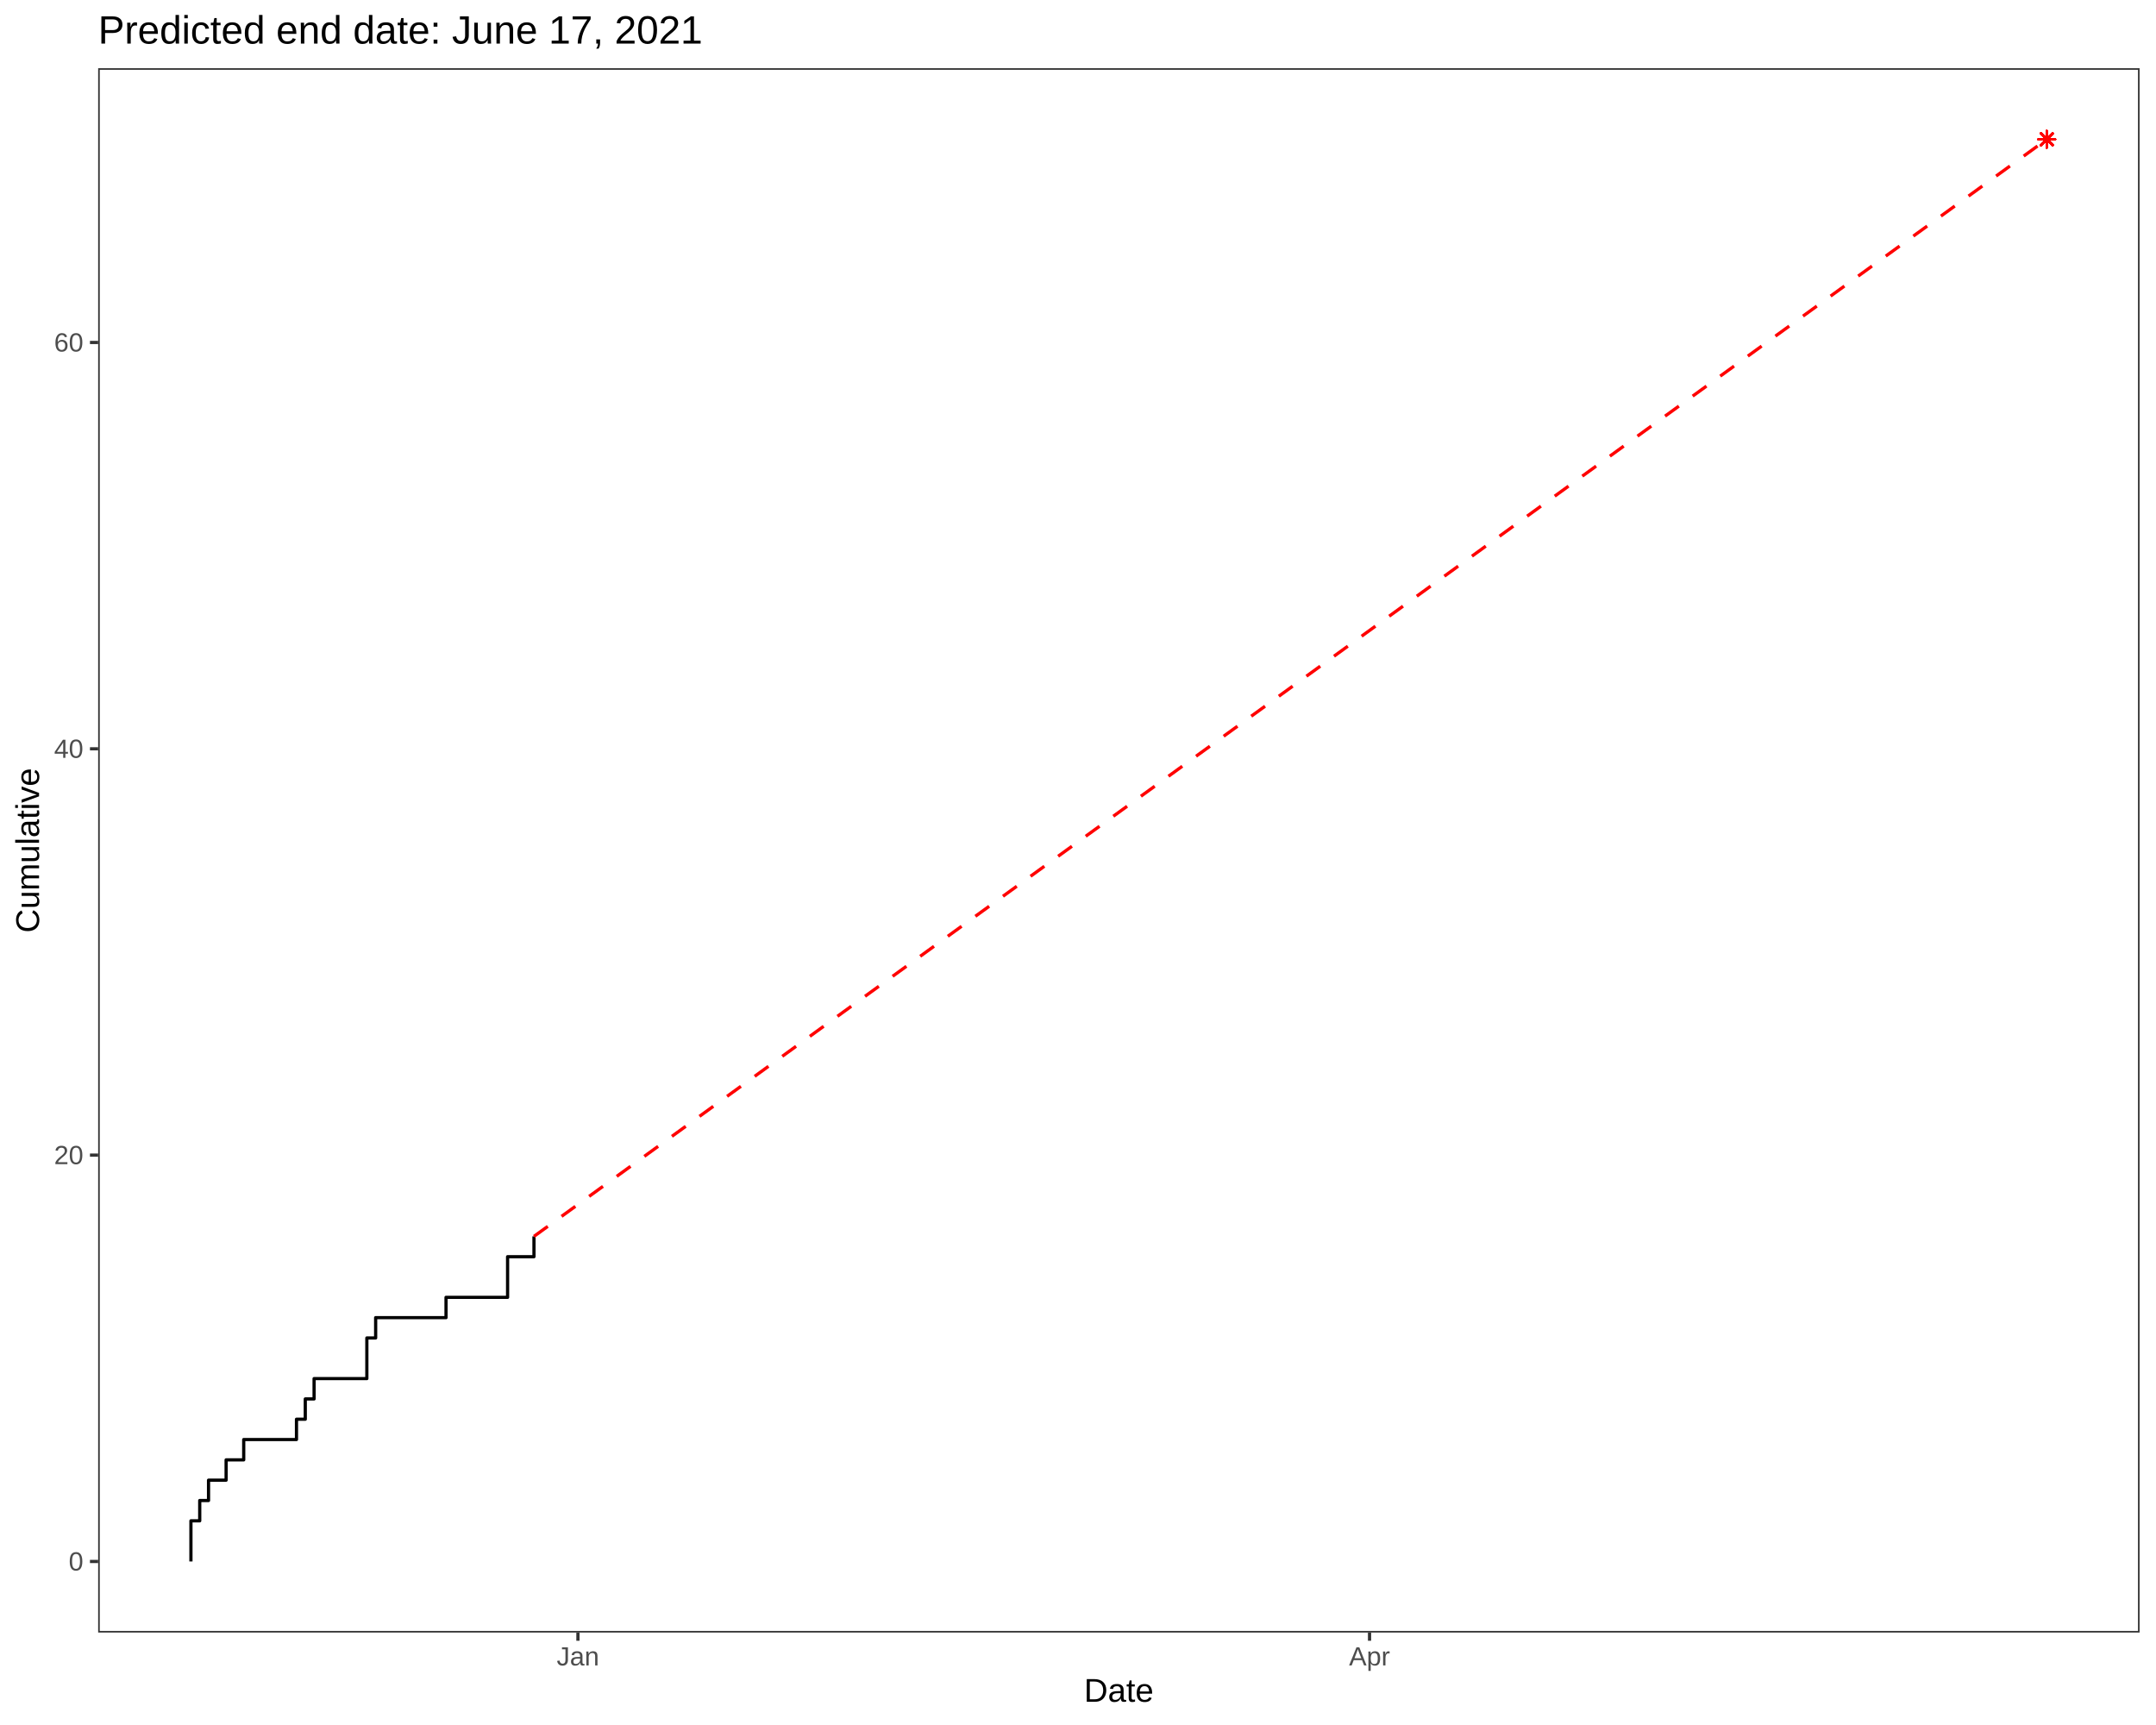
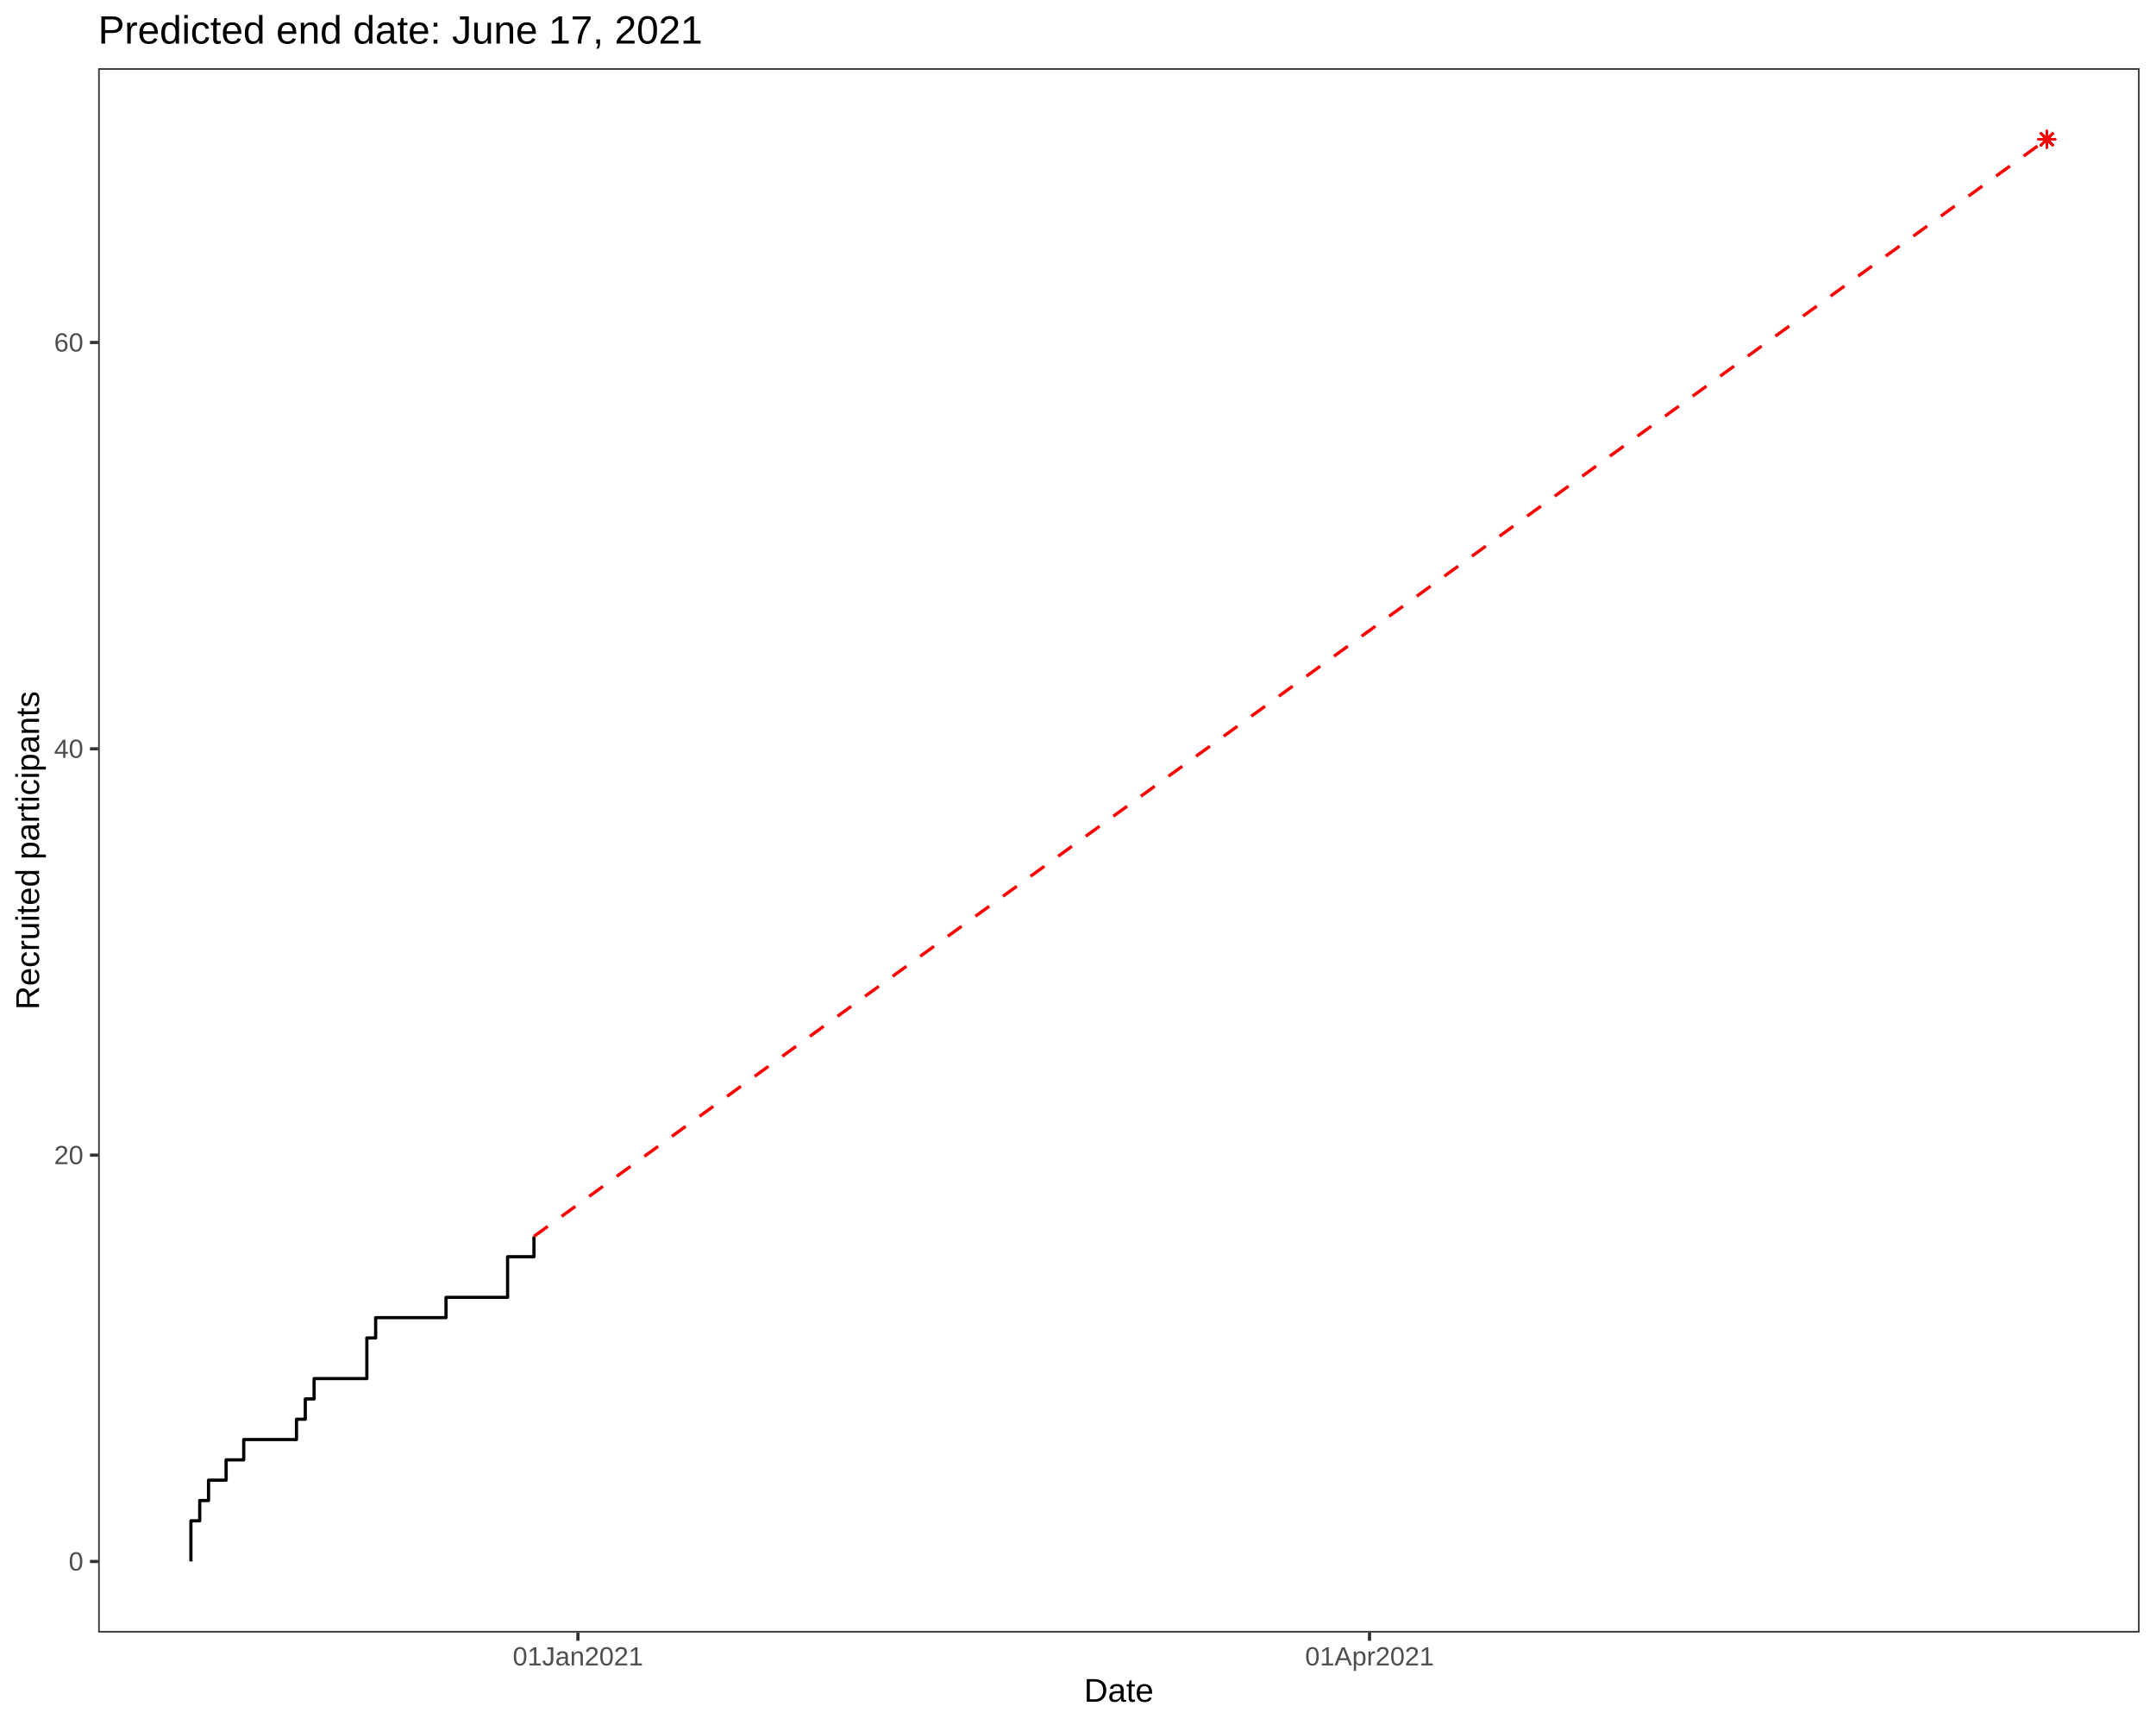
<svg xmlns="http://www.w3.org/2000/svg" viewBox="0 0 720.00 576.00">
  <defs>
    <style type="text/css">
    line, polyline, polygon, path, rect, circle {
      fill: none;
      stroke: #000000;
      stroke-linecap: round;
      stroke-linejoin: round;
      stroke-miterlimit: 10.00;
    }
  </style>
  </defs>
  <rect width="100%" height="100%" style="stroke: none; fill: #FFFFFF;" />
  <rect x="0.00" y="0.00" width="720.00" height="576.00" style="stroke-width: 1.07; stroke: #FFFFFF; fill: #FFFFFF;" />
  <defs>
    <clipPath id="cpMzIuNzh8NzE0LjUyfDU0NS4xM3wyMi43Nw==">
      <rect x="32.78" y="22.77" width="681.74" height="522.36" />
    </clipPath>
  </defs>
  <rect x="32.78" y="22.77" width="681.74" height="522.36" style="stroke-width: 1.07; stroke: none; fill: #FFFFFF;" clip-path="url(#cpMzIuNzh8NzE0LjUyfDU0NS4xM3wyMi43Nw==)" />
  <polyline points="63.76,521.39 63.76,521.39 63.76,507.82 66.70,507.82 66.70,501.04 69.64,501.04 69.64,494.25 75.51,494.25 75.51,487.47 81.39,487.47 81.39,480.68 99.01,480.68 99.01,473.90 101.95,473.90 101.95,467.12 104.89,467.12 104.89,460.33 122.51,460.33 122.51,446.76 125.45,446.76 125.45,439.98 148.95,439.98 148.95,433.20 169.51,433.20 169.51,419.63 178.32,419.63 178.32,412.84 " style="stroke-width: 1.07; stroke-linecap: butt;" clip-path="url(#cpMzIuNzh8NzE0LjUyfDU0NS4xM3wyMi43Nw==)" />
  <polyline points="178.32,412.84 683.53,46.52 " style="stroke-width: 1.07; stroke: #FF0000; stroke-dasharray: 5.69,5.69; stroke-linecap: butt;" clip-path="url(#cpMzIuNzh8NzE0LjUyfDU0NS4xM3wyMi43Nw==)" />
  <line x1="681.58" y1="48.47" x2="685.49" y2="44.56" style="stroke-width: 0.71; stroke: #FF0000;" clip-path="url(#cpMzIuNzh8NzE0LjUyfDU0NS4xM3wyMi43Nw==)" />
  <line x1="681.58" y1="44.56" x2="685.49" y2="48.47" style="stroke-width: 0.71; stroke: #FF0000;" clip-path="url(#cpMzIuNzh8NzE0LjUyfDU0NS4xM3wyMi43Nw==)" />
  <line x1="680.77" y1="46.52" x2="686.30" y2="46.52" style="stroke-width: 0.71; stroke: #FF0000;" clip-path="url(#cpMzIuNzh8NzE0LjUyfDU0NS4xM3wyMi43Nw==)" />
  <line x1="683.53" y1="49.28" x2="683.53" y2="43.75" style="stroke-width: 0.71; stroke: #FF0000;" clip-path="url(#cpMzIuNzh8NzE0LjUyfDU0NS4xM3wyMi43Nw==)" />
  <line x1="681.58" y1="48.47" x2="685.49" y2="44.56" style="stroke-width: 0.71; stroke: #FF0000;" clip-path="url(#cpMzIuNzh8NzE0LjUyfDU0NS4xM3wyMi43Nw==)" />
  <line x1="681.58" y1="44.56" x2="685.49" y2="48.47" style="stroke-width: 0.71; stroke: #FF0000;" clip-path="url(#cpMzIuNzh8NzE0LjUyfDU0NS4xM3wyMi43Nw==)" />
  <line x1="680.77" y1="46.52" x2="686.30" y2="46.52" style="stroke-width: 0.71; stroke: #FF0000;" clip-path="url(#cpMzIuNzh8NzE0LjUyfDU0NS4xM3wyMi43Nw==)" />
  <line x1="683.53" y1="49.28" x2="683.53" y2="43.75" style="stroke-width: 0.71; stroke: #FF0000;" clip-path="url(#cpMzIuNzh8NzE0LjUyfDU0NS4xM3wyMi43Nw==)" />
  <line x1="681.58" y1="48.47" x2="685.49" y2="44.56" style="stroke-width: 0.71; stroke: #FF0000;" clip-path="url(#cpMzIuNzh8NzE0LjUyfDU0NS4xM3wyMi43Nw==)" />
  <line x1="681.58" y1="44.56" x2="685.49" y2="48.47" style="stroke-width: 0.71; stroke: #FF0000;" clip-path="url(#cpMzIuNzh8NzE0LjUyfDU0NS4xM3wyMi43Nw==)" />
  <line x1="680.77" y1="46.52" x2="686.30" y2="46.52" style="stroke-width: 0.71; stroke: #FF0000;" clip-path="url(#cpMzIuNzh8NzE0LjUyfDU0NS4xM3wyMi43Nw==)" />
  <line x1="683.53" y1="49.28" x2="683.53" y2="43.75" style="stroke-width: 0.71; stroke: #FF0000;" clip-path="url(#cpMzIuNzh8NzE0LjUyfDU0NS4xM3wyMi43Nw==)" />
  <line x1="681.58" y1="48.47" x2="685.49" y2="44.56" style="stroke-width: 0.71; stroke: #FF0000;" clip-path="url(#cpMzIuNzh8NzE0LjUyfDU0NS4xM3wyMi43Nw==)" />
  <line x1="681.58" y1="44.56" x2="685.49" y2="48.47" style="stroke-width: 0.71; stroke: #FF0000;" clip-path="url(#cpMzIuNzh8NzE0LjUyfDU0NS4xM3wyMi43Nw==)" />
  <line x1="680.77" y1="46.52" x2="686.30" y2="46.52" style="stroke-width: 0.71; stroke: #FF0000;" clip-path="url(#cpMzIuNzh8NzE0LjUyfDU0NS4xM3wyMi43Nw==)" />
  <line x1="683.53" y1="49.28" x2="683.53" y2="43.75" style="stroke-width: 0.71; stroke: #FF0000;" clip-path="url(#cpMzIuNzh8NzE0LjUyfDU0NS4xM3wyMi43Nw==)" />
  <line x1="681.58" y1="48.47" x2="685.49" y2="44.56" style="stroke-width: 0.71; stroke: #FF0000;" clip-path="url(#cpMzIuNzh8NzE0LjUyfDU0NS4xM3wyMi43Nw==)" />
  <line x1="681.58" y1="44.56" x2="685.49" y2="48.47" style="stroke-width: 0.71; stroke: #FF0000;" clip-path="url(#cpMzIuNzh8NzE0LjUyfDU0NS4xM3wyMi43Nw==)" />
  <line x1="680.77" y1="46.52" x2="686.30" y2="46.52" style="stroke-width: 0.71; stroke: #FF0000;" clip-path="url(#cpMzIuNzh8NzE0LjUyfDU0NS4xM3wyMi43Nw==)" />
  <line x1="683.53" y1="49.28" x2="683.53" y2="43.75" style="stroke-width: 0.71; stroke: #FF0000;" clip-path="url(#cpMzIuNzh8NzE0LjUyfDU0NS4xM3wyMi43Nw==)" />
  <line x1="681.58" y1="48.47" x2="685.49" y2="44.56" style="stroke-width: 0.71; stroke: #FF0000;" clip-path="url(#cpMzIuNzh8NzE0LjUyfDU0NS4xM3wyMi43Nw==)" />
  <line x1="681.58" y1="44.56" x2="685.49" y2="48.47" style="stroke-width: 0.71; stroke: #FF0000;" clip-path="url(#cpMzIuNzh8NzE0LjUyfDU0NS4xM3wyMi43Nw==)" />
  <line x1="680.77" y1="46.52" x2="686.30" y2="46.52" style="stroke-width: 0.71; stroke: #FF0000;" clip-path="url(#cpMzIuNzh8NzE0LjUyfDU0NS4xM3wyMi43Nw==)" />
  <line x1="683.53" y1="49.28" x2="683.53" y2="43.75" style="stroke-width: 0.71; stroke: #FF0000;" clip-path="url(#cpMzIuNzh8NzE0LjUyfDU0NS4xM3wyMi43Nw==)" />
  <line x1="681.58" y1="48.47" x2="685.49" y2="44.56" style="stroke-width: 0.71; stroke: #FF0000;" clip-path="url(#cpMzIuNzh8NzE0LjUyfDU0NS4xM3wyMi43Nw==)" />
  <line x1="681.58" y1="44.56" x2="685.49" y2="48.47" style="stroke-width: 0.71; stroke: #FF0000;" clip-path="url(#cpMzIuNzh8NzE0LjUyfDU0NS4xM3wyMi43Nw==)" />
  <line x1="680.77" y1="46.52" x2="686.30" y2="46.52" style="stroke-width: 0.71; stroke: #FF0000;" clip-path="url(#cpMzIuNzh8NzE0LjUyfDU0NS4xM3wyMi43Nw==)" />
  <line x1="683.53" y1="49.28" x2="683.53" y2="43.75" style="stroke-width: 0.71; stroke: #FF0000;" clip-path="url(#cpMzIuNzh8NzE0LjUyfDU0NS4xM3wyMi43Nw==)" />
  <line x1="681.58" y1="48.47" x2="685.49" y2="44.56" style="stroke-width: 0.71; stroke: #FF0000;" clip-path="url(#cpMzIuNzh8NzE0LjUyfDU0NS4xM3wyMi43Nw==)" />
  <line x1="681.58" y1="44.56" x2="685.49" y2="48.47" style="stroke-width: 0.71; stroke: #FF0000;" clip-path="url(#cpMzIuNzh8NzE0LjUyfDU0NS4xM3wyMi43Nw==)" />
  <line x1="680.77" y1="46.52" x2="686.30" y2="46.52" style="stroke-width: 0.71; stroke: #FF0000;" clip-path="url(#cpMzIuNzh8NzE0LjUyfDU0NS4xM3wyMi43Nw==)" />
  <line x1="683.53" y1="49.28" x2="683.53" y2="43.75" style="stroke-width: 0.71; stroke: #FF0000;" clip-path="url(#cpMzIuNzh8NzE0LjUyfDU0NS4xM3wyMi43Nw==)" />
  <line x1="681.58" y1="48.47" x2="685.49" y2="44.56" style="stroke-width: 0.71; stroke: #FF0000;" clip-path="url(#cpMzIuNzh8NzE0LjUyfDU0NS4xM3wyMi43Nw==)" />
  <line x1="681.58" y1="44.56" x2="685.49" y2="48.47" style="stroke-width: 0.71; stroke: #FF0000;" clip-path="url(#cpMzIuNzh8NzE0LjUyfDU0NS4xM3wyMi43Nw==)" />
  <line x1="680.77" y1="46.52" x2="686.30" y2="46.52" style="stroke-width: 0.71; stroke: #FF0000;" clip-path="url(#cpMzIuNzh8NzE0LjUyfDU0NS4xM3wyMi43Nw==)" />
  <line x1="683.53" y1="49.28" x2="683.53" y2="43.75" style="stroke-width: 0.71; stroke: #FF0000;" clip-path="url(#cpMzIuNzh8NzE0LjUyfDU0NS4xM3wyMi43Nw==)" />
  <line x1="681.58" y1="48.47" x2="685.49" y2="44.56" style="stroke-width: 0.71; stroke: #FF0000;" clip-path="url(#cpMzIuNzh8NzE0LjUyfDU0NS4xM3wyMi43Nw==)" />
  <line x1="681.58" y1="44.56" x2="685.49" y2="48.47" style="stroke-width: 0.71; stroke: #FF0000;" clip-path="url(#cpMzIuNzh8NzE0LjUyfDU0NS4xM3wyMi43Nw==)" />
  <line x1="680.77" y1="46.52" x2="686.30" y2="46.52" style="stroke-width: 0.71; stroke: #FF0000;" clip-path="url(#cpMzIuNzh8NzE0LjUyfDU0NS4xM3wyMi43Nw==)" />
  <line x1="683.53" y1="49.28" x2="683.53" y2="43.75" style="stroke-width: 0.71; stroke: #FF0000;" clip-path="url(#cpMzIuNzh8NzE0LjUyfDU0NS4xM3wyMi43Nw==)" />
  <line x1="681.58" y1="48.47" x2="685.49" y2="44.56" style="stroke-width: 0.71; stroke: #FF0000;" clip-path="url(#cpMzIuNzh8NzE0LjUyfDU0NS4xM3wyMi43Nw==)" />
  <line x1="681.58" y1="44.56" x2="685.49" y2="48.47" style="stroke-width: 0.71; stroke: #FF0000;" clip-path="url(#cpMzIuNzh8NzE0LjUyfDU0NS4xM3wyMi43Nw==)" />
  <line x1="680.77" y1="46.52" x2="686.30" y2="46.52" style="stroke-width: 0.71; stroke: #FF0000;" clip-path="url(#cpMzIuNzh8NzE0LjUyfDU0NS4xM3wyMi43Nw==)" />
  <line x1="683.53" y1="49.28" x2="683.53" y2="43.75" style="stroke-width: 0.71; stroke: #FF0000;" clip-path="url(#cpMzIuNzh8NzE0LjUyfDU0NS4xM3wyMi43Nw==)" />
  <line x1="681.58" y1="48.47" x2="685.49" y2="44.56" style="stroke-width: 0.71; stroke: #FF0000;" clip-path="url(#cpMzIuNzh8NzE0LjUyfDU0NS4xM3wyMi43Nw==)" />
  <line x1="681.58" y1="44.56" x2="685.49" y2="48.47" style="stroke-width: 0.71; stroke: #FF0000;" clip-path="url(#cpMzIuNzh8NzE0LjUyfDU0NS4xM3wyMi43Nw==)" />
  <line x1="680.77" y1="46.52" x2="686.30" y2="46.52" style="stroke-width: 0.71; stroke: #FF0000;" clip-path="url(#cpMzIuNzh8NzE0LjUyfDU0NS4xM3wyMi43Nw==)" />
  <line x1="683.53" y1="49.28" x2="683.53" y2="43.75" style="stroke-width: 0.71; stroke: #FF0000;" clip-path="url(#cpMzIuNzh8NzE0LjUyfDU0NS4xM3wyMi43Nw==)" />
  <line x1="681.58" y1="48.47" x2="685.49" y2="44.56" style="stroke-width: 0.71; stroke: #FF0000;" clip-path="url(#cpMzIuNzh8NzE0LjUyfDU0NS4xM3wyMi43Nw==)" />
  <line x1="681.58" y1="44.56" x2="685.49" y2="48.47" style="stroke-width: 0.71; stroke: #FF0000;" clip-path="url(#cpMzIuNzh8NzE0LjUyfDU0NS4xM3wyMi43Nw==)" />
  <line x1="680.77" y1="46.52" x2="686.30" y2="46.52" style="stroke-width: 0.71; stroke: #FF0000;" clip-path="url(#cpMzIuNzh8NzE0LjUyfDU0NS4xM3wyMi43Nw==)" />
  <line x1="683.53" y1="49.28" x2="683.53" y2="43.75" style="stroke-width: 0.71; stroke: #FF0000;" clip-path="url(#cpMzIuNzh8NzE0LjUyfDU0NS4xM3wyMi43Nw==)" />
  <line x1="681.58" y1="48.47" x2="685.49" y2="44.56" style="stroke-width: 0.71; stroke: #FF0000;" clip-path="url(#cpMzIuNzh8NzE0LjUyfDU0NS4xM3wyMi43Nw==)" />
  <line x1="681.58" y1="44.56" x2="685.49" y2="48.47" style="stroke-width: 0.71; stroke: #FF0000;" clip-path="url(#cpMzIuNzh8NzE0LjUyfDU0NS4xM3wyMi43Nw==)" />
  <line x1="680.77" y1="46.52" x2="686.30" y2="46.52" style="stroke-width: 0.71; stroke: #FF0000;" clip-path="url(#cpMzIuNzh8NzE0LjUyfDU0NS4xM3wyMi43Nw==)" />
  <line x1="683.53" y1="49.28" x2="683.53" y2="43.75" style="stroke-width: 0.71; stroke: #FF0000;" clip-path="url(#cpMzIuNzh8NzE0LjUyfDU0NS4xM3wyMi43Nw==)" />
  <rect x="32.78" y="22.77" width="681.74" height="522.36" style="stroke-width: 1.07; stroke: #333333;" clip-path="url(#cpMzIuNzh8NzE0LjUyfDU0NS4xM3wyMi43Nw==)" />
  <defs>
    <clipPath id="cpMC4wMHw3MjAuMDB8NTc2LjAwfDAuMDA=">
      <rect x="0.00" y="0.00" width="720.00" height="576.00" />
    </clipPath>
  </defs>
  <g clip-path="url(#cpMC4wMHw3MjAuMDB8NTc2LjAwfDAuMDA=)">
    <text x="22.95" y="524.41" style="font-size: 8.80px; fill: #4D4D4D; font-family: Liberation Sans;" textLength="4.89px" lengthAdjust="spacingAndGlyphs">0</text>
  </g>
  <g clip-path="url(#cpMC4wMHw3MjAuMDB8NTc2LjAwfDAuMDA=)">
    <text x="18.06" y="388.73" style="font-size: 8.80px; fill: #4D4D4D; font-family: Liberation Sans;" textLength="9.78px" lengthAdjust="spacingAndGlyphs">20</text>
  </g>
  <g clip-path="url(#cpMC4wMHw3MjAuMDB8NTc2LjAwfDAuMDA=)">
    <text x="18.06" y="253.05" style="font-size: 8.80px; fill: #4D4D4D; font-family: Liberation Sans;" textLength="9.78px" lengthAdjust="spacingAndGlyphs">40</text>
  </g>
  <g clip-path="url(#cpMC4wMHw3MjAuMDB8NTc2LjAwfDAuMDA=)">
    <text x="18.06" y="117.38" style="font-size: 8.80px; fill: #4D4D4D; font-family: Liberation Sans;" textLength="9.78px" lengthAdjust="spacingAndGlyphs">60</text>
  </g>
  <polyline points="30.04,521.39 32.78,521.39 " style="stroke-width: 1.07; stroke: #333333; stroke-linecap: butt;" clip-path="url(#cpMC4wMHw3MjAuMDB8NTc2LjAwfDAuMDA=)" />
  <polyline points="30.04,385.71 32.78,385.71 " style="stroke-width: 1.07; stroke: #333333; stroke-linecap: butt;" clip-path="url(#cpMC4wMHw3MjAuMDB8NTc2LjAwfDAuMDA=)" />
  <polyline points="30.04,250.03 32.78,250.03 " style="stroke-width: 1.07; stroke: #333333; stroke-linecap: butt;" clip-path="url(#cpMC4wMHw3MjAuMDB8NTc2LjAwfDAuMDA=)" />
  <polyline points="30.04,114.35 32.78,114.35 " style="stroke-width: 1.07; stroke: #333333; stroke-linecap: butt;" clip-path="url(#cpMC4wMHw3MjAuMDB8NTc2LjAwfDAuMDA=)" />
  <polyline points="193.00,547.87 193.00,545.13 " style="stroke-width: 1.07; stroke: #333333; stroke-linecap: butt;" clip-path="url(#cpMC4wMHw3MjAuMDB8NTc2LjAwfDAuMDA=)" />
  <polyline points="457.36,547.87 457.36,545.13 " style="stroke-width: 1.07; stroke: #333333; stroke-linecap: butt;" clip-path="url(#cpMC4wMHw3MjAuMDB8NTc2LjAwfDAuMDA=)" />
  <g clip-path="url(#cpMC4wMHw3MjAuMDB8NTc2LjAwfDAuMDA=)">
-     <text x="185.91" y="556.11" style="font-size: 8.80px; fill: #4D4D4D; font-family: Liberation Sans;" textLength="14.19px" lengthAdjust="spacingAndGlyphs">Jan</text>
+     <text x="171.24" y="556.11" style="font-size: 8.80px; fill: #4D4D4D; font-family: Liberation Sans;" textLength="43.53px" lengthAdjust="spacingAndGlyphs">01Jan2021</text>
  </g>
  <g clip-path="url(#cpMC4wMHw3MjAuMDB8NTc2LjAwfDAuMDA=)">
-     <text x="450.52" y="556.11" style="font-size: 8.80px; fill: #4D4D4D; font-family: Liberation Sans;" textLength="13.69px" lengthAdjust="spacingAndGlyphs">Apr</text>
+     <text x="435.85" y="556.11" style="font-size: 8.80px; fill: #4D4D4D; font-family: Liberation Sans;" textLength="43.03px" lengthAdjust="spacingAndGlyphs">01Apr2021</text>
  </g>
  <g clip-path="url(#cpMC4wMHw3MjAuMDB8NTc2LjAwfDAuMDA=)">
    <text x="362.02" y="568.24" style="font-size: 11.00px; font-family: Liberation Sans;" textLength="23.25px" lengthAdjust="spacingAndGlyphs">Date</text>
  </g>
  <g clip-path="url(#cpMC4wMHw3MjAuMDB8NTc2LjAwfDAuMDA=)">
-     <text transform="translate(13.04,311.47) rotate(-90)" style="font-size: 11.00px; font-family: Liberation Sans;" textLength="55.03px" lengthAdjust="spacingAndGlyphs">Cumulative</text>
+     <text transform="translate(13.04,337.17) rotate(-90)" style="font-size: 11.00px; font-family: Liberation Sans;" textLength="106.44px" lengthAdjust="spacingAndGlyphs">Recruited participants</text>
  </g>
  <g clip-path="url(#cpMC4wMHw3MjAuMDB8NTc2LjAwfDAuMDA=)">
    <text x="32.78" y="14.56" style="font-size: 13.20px; font-family: Liberation Sans;" textLength="201.45px" lengthAdjust="spacingAndGlyphs">Predicted end date: June 17, 2021</text>
  </g>
</svg>
